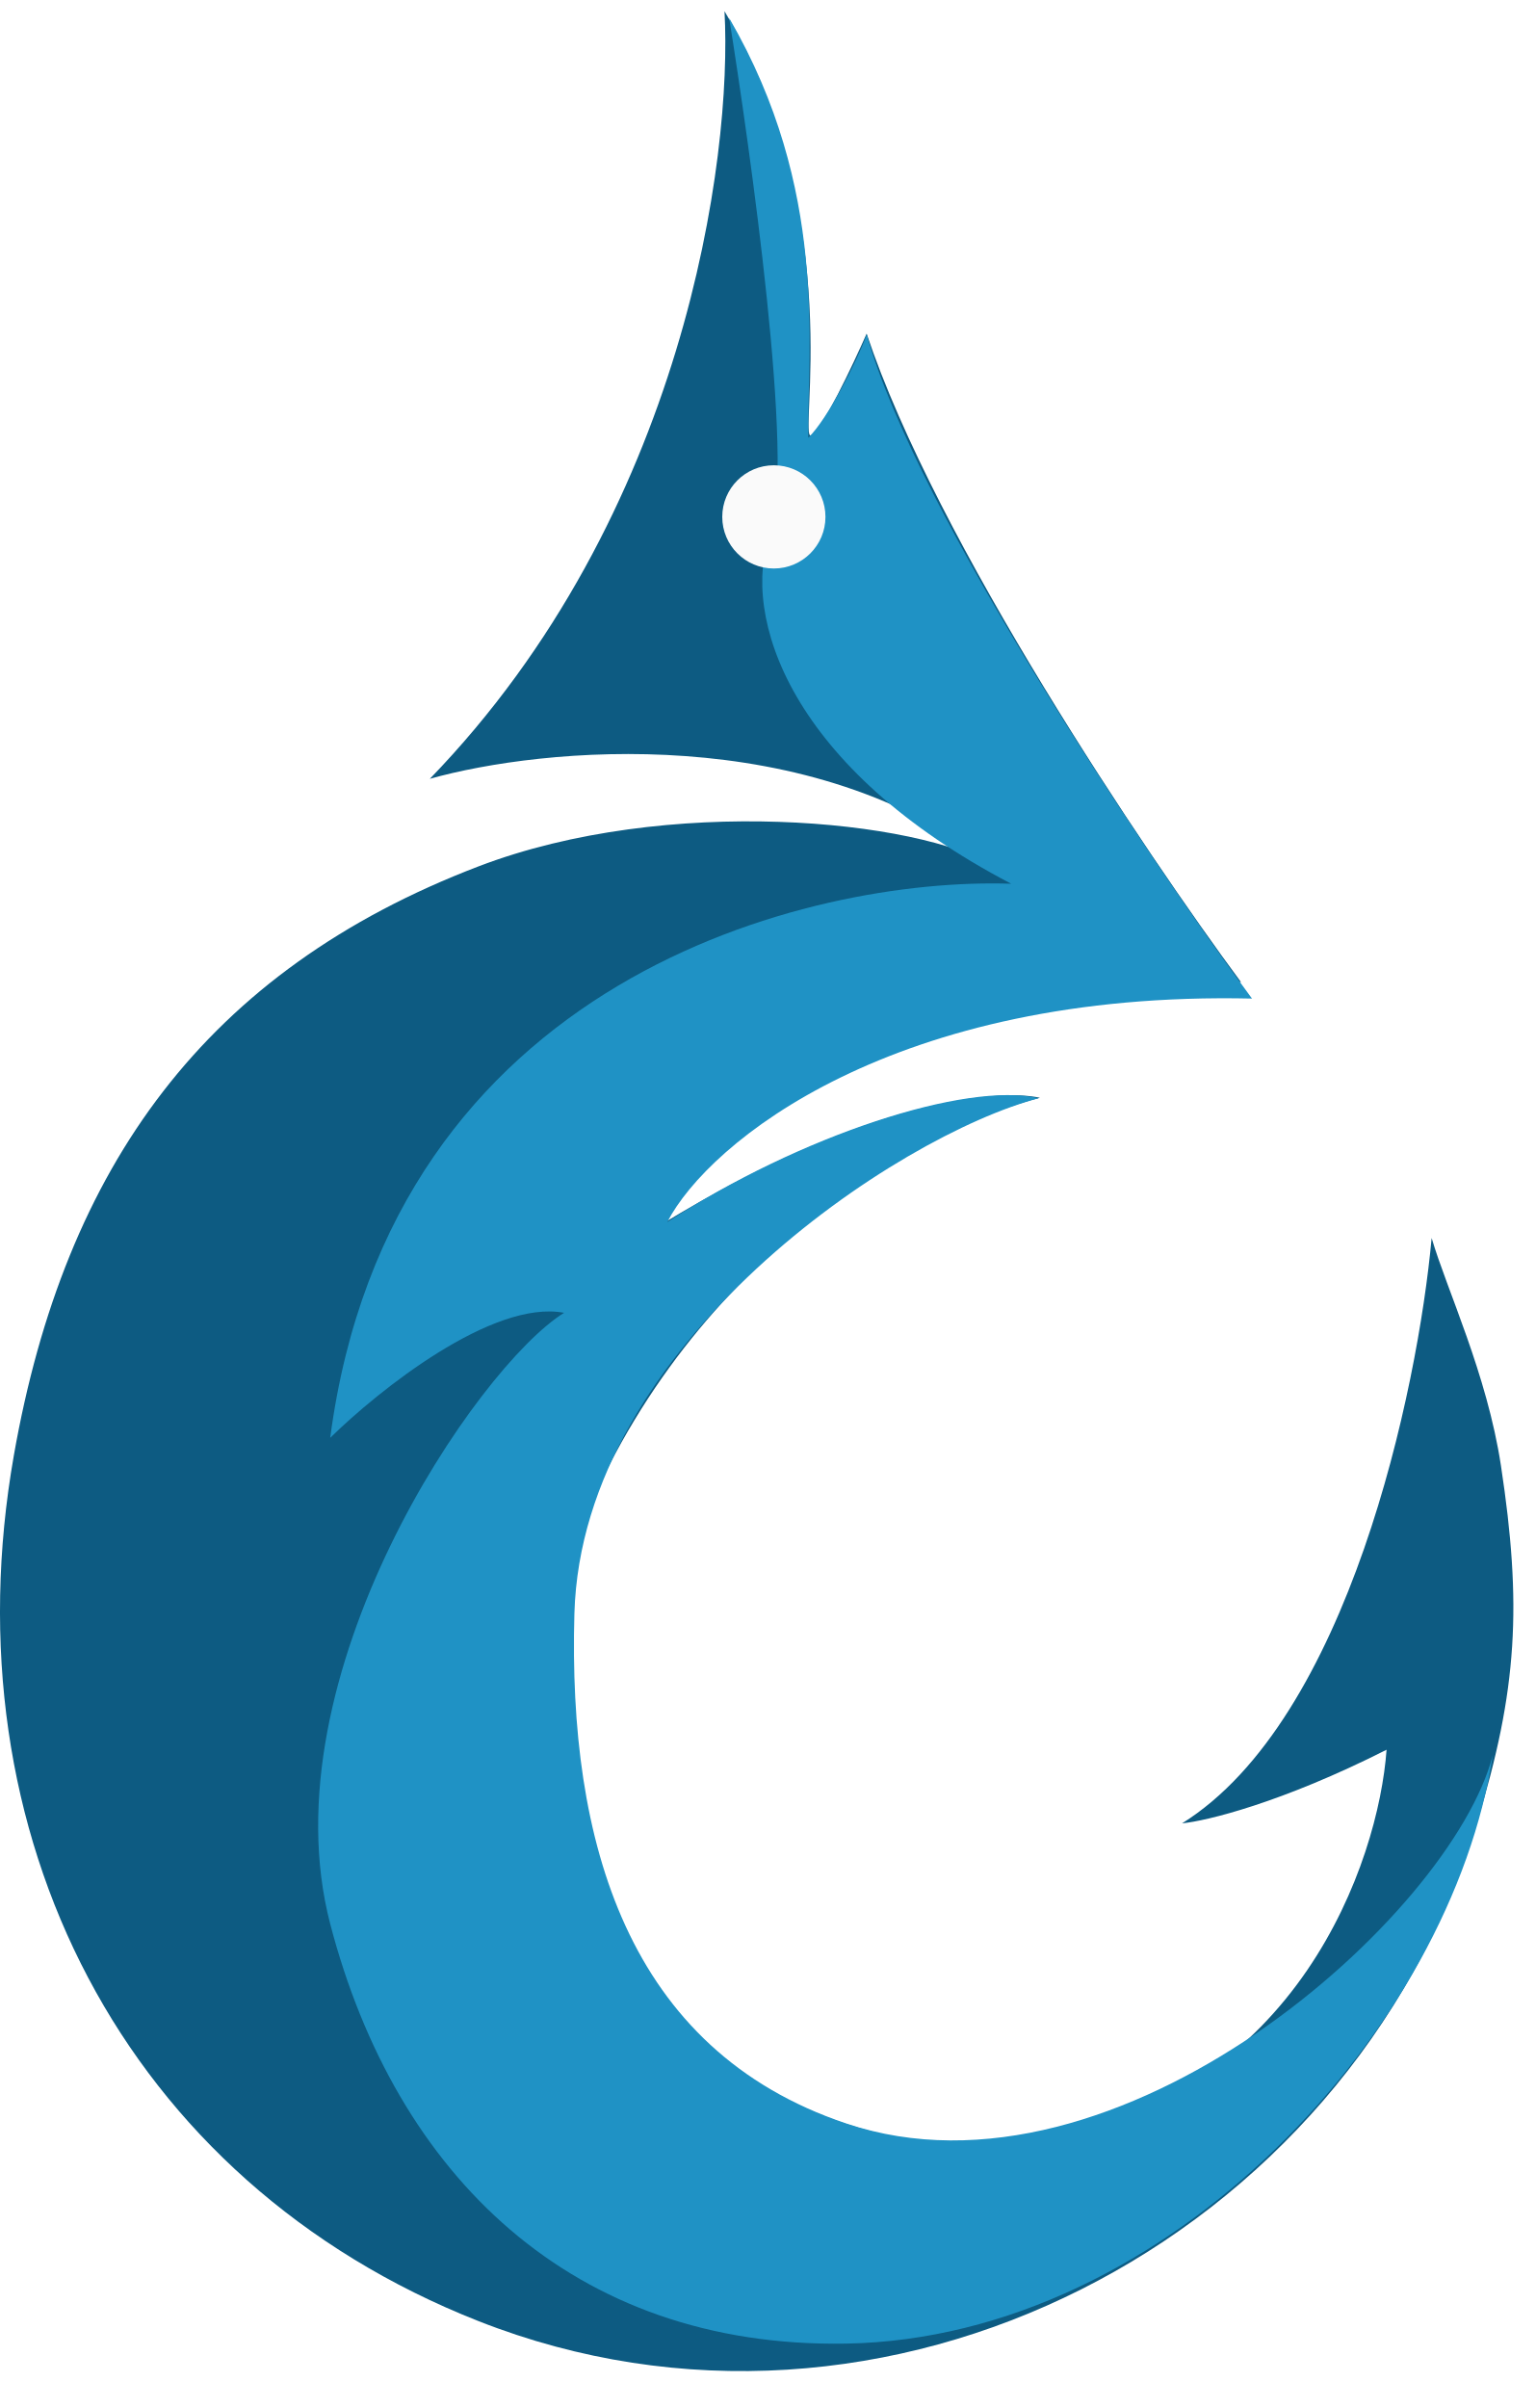
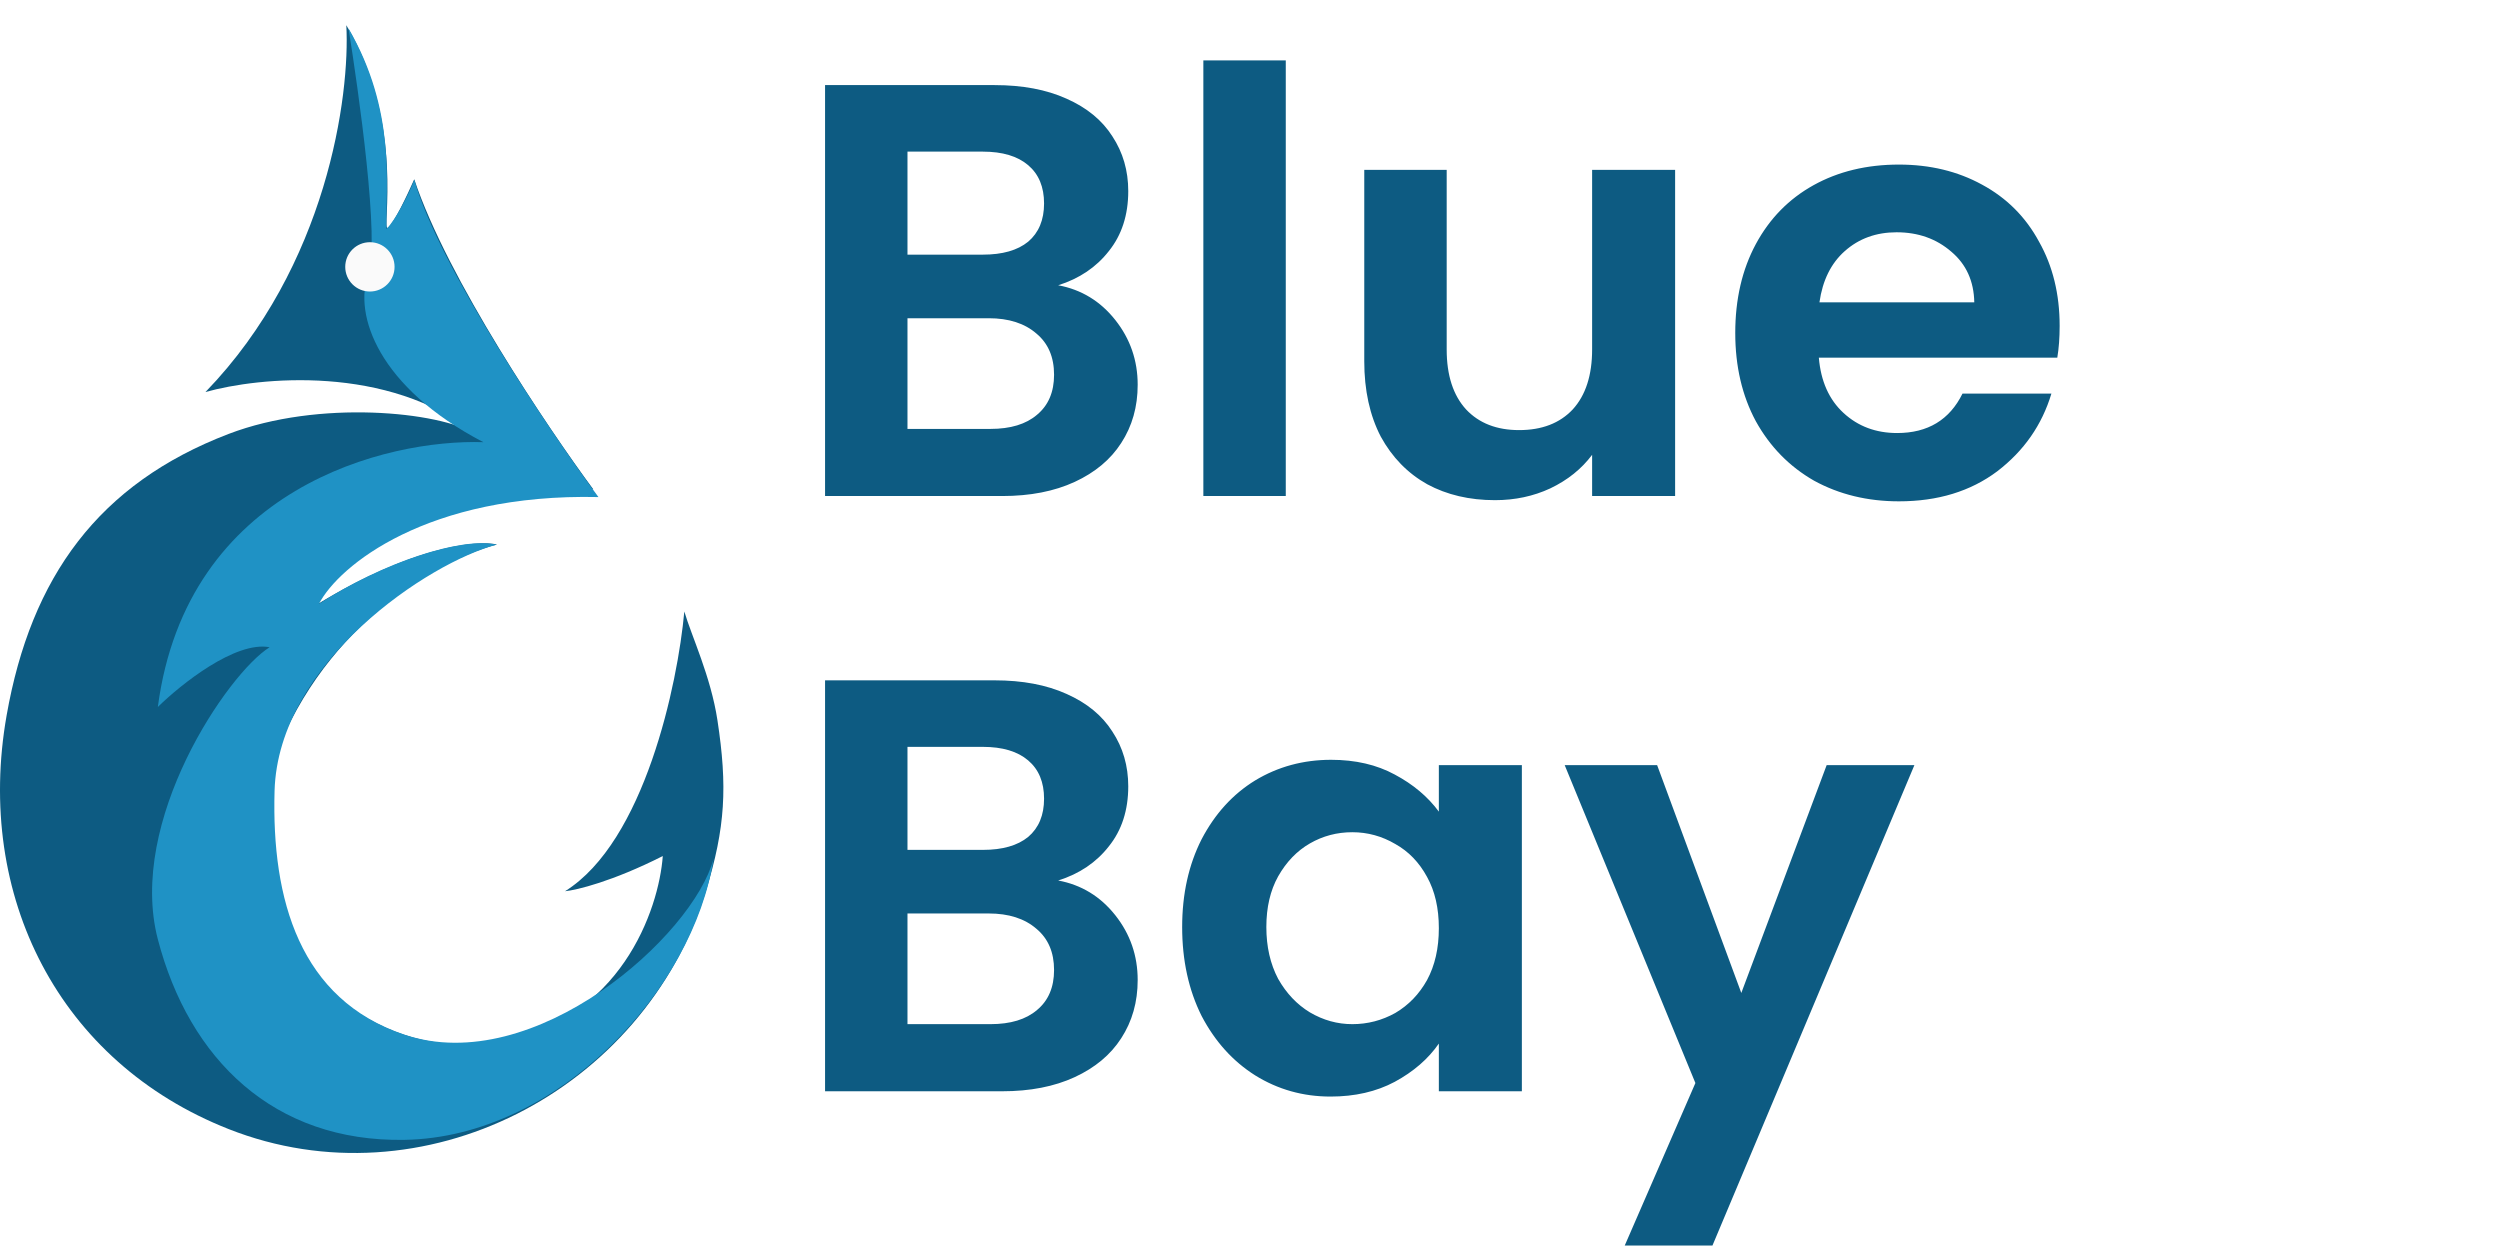
- <svg xmlns="http://www.w3.org/2000/svg" width="37" height="58" viewBox="0 0 37 58" fill="none">
-   <path d="M10.355 18.759C16.502 12.41 17.649 3.787 17.454 0.269C20.46 5.335 19.207 10.654 19.542 10.485C19.809 10.35 20.544 8.796 20.878 8.036C22.548 13.034 27.586 20.532 29.897 23.655C20.744 23.79 16.786 27.595 15.951 29.481C20.828 26.509 24.051 26.216 25.053 26.441C22.576 27.061 16.919 29.937 14.113 36.488C10.606 44.678 17.287 52.783 25.053 51.516C31.266 50.503 33.209 44.846 33.404 42.145C30.866 43.428 29.062 43.861 28.477 43.918C32.486 41.419 34.156 33.477 34.49 29.819C34.852 31.057 35.824 33.09 36.16 35.306C36.666 38.638 36.566 40.699 35.575 43.918C32.466 54.027 21.281 59.752 11.525 55.906C2.986 52.541 -1.272 44.175 0.334 35.053C1.563 28.077 4.97 23.377 11.525 20.869C16.069 19.131 22.13 19.744 23.968 20.869C19.558 17.357 13.056 17.999 10.355 18.759Z" fill="#0D5B82" />
-   <path d="M18.561 12.822C19.158 11.195 18.064 3.554 17.567 0.435C19.97 4.578 19.445 8.32 19.473 10.544C19.936 10.088 20.633 8.736 20.881 8.058C22.074 12.355 27.676 20.689 30.162 24.052C21.544 23.857 17.07 27.51 16.075 29.436C19.257 27.353 23.284 26.039 25.024 26.453C21.627 27.348 14.021 32.367 13.838 38.863C13.684 44.346 15.101 49.37 20.384 51.146C26.933 53.347 34.967 46.131 35.962 42.279C34.967 48.825 28.164 56.315 20.384 56.449C13.801 56.562 9.535 52.394 7.955 46.34C6.401 40.384 11.49 32.923 13.589 31.621C11.866 31.295 9.115 33.492 7.955 34.632C9.413 23.564 19.5 21.123 24.361 21.286C19.058 18.519 17.815 14.857 18.561 12.822Z" fill="#1F92C5" />
-   <circle cx="18.643" cy="12.45" r="1.243" fill="#FAFAFA" />
+ <svg xmlns="http://www.w3.org/2000/svg" width="126" height="63" viewBox="0 0 126 63" fill="none">
+   <path d="M10.355 19.759C16.502 13.41 17.649 4.787 17.454 1.269C20.46 6.335 19.207 11.654 19.542 11.485C19.809 11.35 20.544 9.796 20.878 9.036C22.548 14.034 27.586 21.532 29.897 24.655C20.744 24.791 16.786 28.595 15.951 30.481C20.828 27.509 24.051 27.216 25.053 27.442C22.576 28.061 16.919 30.937 14.113 37.488C10.606 45.678 17.287 53.783 25.053 52.516C31.266 51.503 33.209 45.846 33.404 43.145C30.866 44.428 29.062 44.861 28.477 44.918C32.486 42.419 34.156 34.477 34.49 30.819C34.852 32.057 35.824 34.09 36.16 36.306C36.666 39.638 36.566 41.699 35.575 44.918C32.466 55.027 21.281 60.752 11.525 56.906C2.986 53.541 -1.272 45.175 0.334 36.053C1.563 29.078 4.97 24.377 11.525 21.869C16.069 20.131 22.13 20.744 23.968 21.869C19.558 18.357 13.056 18.999 10.355 19.759Z" fill="#0D5B82" />
+   <path d="M18.561 13.822C19.158 12.195 18.064 4.554 17.567 1.435C19.97 5.578 19.445 9.32 19.473 11.544C19.936 11.088 20.633 9.736 20.881 9.058C22.074 13.355 27.676 21.689 30.162 25.052C21.544 24.857 17.07 28.51 16.075 30.436C19.257 28.353 23.284 27.039 25.024 27.453C21.627 28.348 14.021 33.367 13.838 39.863C13.684 45.346 15.101 50.37 20.384 52.146C26.933 54.347 34.967 47.132 35.962 43.28C34.967 49.825 28.164 57.315 20.384 57.449C13.801 57.562 9.535 53.394 7.955 47.34C6.401 41.384 11.49 33.923 13.589 32.621C11.866 32.295 9.115 34.492 7.955 35.632C9.413 24.564 19.5 22.123 24.361 22.286C19.058 19.519 17.815 15.857 18.561 13.822Z" fill="#1F92C5" />
+   <circle cx="18.643" cy="13.45" r="1.243" fill="#FAFAFA" />
+   <path d="M53.333 14.377C54.5 14.595 55.459 15.178 56.211 16.128C56.963 17.078 57.339 18.166 57.339 19.392C57.339 20.5 57.062 21.479 56.508 22.329C55.974 23.16 55.192 23.813 54.164 24.288C53.135 24.763 51.918 25 50.514 25H41.583V4.289H50.128C51.533 4.289 52.739 4.516 53.748 4.971C54.777 5.426 55.548 6.059 56.063 6.87C56.597 7.681 56.864 8.601 56.864 9.63C56.864 10.836 56.537 11.845 55.885 12.656C55.252 13.467 54.401 14.041 53.333 14.377ZM45.737 12.834H49.535C50.524 12.834 51.285 12.617 51.819 12.182C52.354 11.727 52.621 11.084 52.621 10.253C52.621 9.422 52.354 8.779 51.819 8.324C51.285 7.869 50.524 7.642 49.535 7.642H45.737V12.834ZM49.92 21.617C50.929 21.617 51.711 21.38 52.265 20.905C52.838 20.43 53.125 19.758 53.125 18.887C53.125 17.997 52.828 17.305 52.235 16.811C51.642 16.296 50.84 16.039 49.831 16.039H45.737V21.617H49.92ZM64.803 3.043V25H60.649V3.043H64.803ZM84.426 8.562V25H80.243V22.923C79.709 23.635 79.006 24.199 78.136 24.614C77.285 25.01 76.356 25.208 75.347 25.208C74.061 25.208 72.923 24.941 71.934 24.407C70.945 23.853 70.164 23.052 69.59 22.003C69.036 20.935 68.759 19.669 68.759 18.205V8.562H72.913V17.612C72.913 18.917 73.24 19.926 73.893 20.638C74.546 21.331 75.436 21.677 76.563 21.677C77.71 21.677 78.611 21.331 79.263 20.638C79.916 19.926 80.243 18.917 80.243 17.612V8.562H84.426ZM103.806 16.425C103.806 17.018 103.767 17.552 103.688 18.027H91.67C91.769 19.214 92.185 20.144 92.917 20.816C93.648 21.489 94.549 21.825 95.617 21.825C97.16 21.825 98.258 21.162 98.91 19.837H103.391C102.916 21.419 102.006 22.725 100.661 23.754C99.316 24.763 97.664 25.267 95.706 25.267C94.123 25.267 92.699 24.921 91.433 24.229C90.187 23.516 89.207 22.517 88.495 21.232C87.803 19.946 87.457 18.462 87.457 16.781C87.457 15.08 87.803 13.586 88.495 12.3C89.188 11.014 90.157 10.025 91.403 9.333C92.65 8.641 94.084 8.295 95.706 8.295C97.269 8.295 98.663 8.631 99.89 9.303C101.136 9.976 102.095 10.935 102.768 12.182C103.46 13.408 103.806 14.822 103.806 16.425ZM99.504 15.238C99.484 14.17 99.098 13.319 98.347 12.686C97.595 12.033 96.675 11.707 95.587 11.707C94.558 11.707 93.688 12.023 92.976 12.656C92.284 13.27 91.858 14.13 91.7 15.238H99.504ZM53.333 44.377C54.5 44.595 55.459 45.178 56.211 46.128C56.963 47.078 57.339 48.166 57.339 49.392C57.339 50.5 57.062 51.479 56.508 52.33C55.974 53.16 55.192 53.813 54.164 54.288C53.135 54.763 51.918 55 50.514 55H41.583V34.289H50.128C51.533 34.289 52.739 34.516 53.748 34.971C54.777 35.426 55.548 36.059 56.063 36.87C56.597 37.681 56.864 38.601 56.864 39.63C56.864 40.836 56.537 41.845 55.885 42.656C55.252 43.467 54.401 44.041 53.333 44.377ZM45.737 42.834H49.535C50.524 42.834 51.285 42.617 51.819 42.182C52.354 41.727 52.621 41.084 52.621 40.253C52.621 39.422 52.354 38.779 51.819 38.324C51.285 37.869 50.524 37.642 49.535 37.642H45.737V42.834ZM49.92 51.617C50.929 51.617 51.711 51.38 52.265 50.905C52.838 50.431 53.125 49.758 53.125 48.888C53.125 47.997 52.828 47.305 52.235 46.81C51.642 46.296 50.84 46.039 49.831 46.039H45.737V51.617H49.92ZM59.581 46.721C59.581 45.06 59.908 43.586 60.56 42.3C61.233 41.014 62.133 40.025 63.261 39.333C64.408 38.641 65.684 38.294 67.088 38.294C68.315 38.294 69.383 38.542 70.293 39.036C71.223 39.531 71.964 40.154 72.518 40.906V38.562H76.702V55H72.518V52.596C71.984 53.368 71.242 54.011 70.293 54.525C69.363 55.02 68.285 55.267 67.059 55.267C65.674 55.267 64.408 54.911 63.261 54.199C62.133 53.487 61.233 52.488 60.56 51.202C59.908 49.896 59.581 48.403 59.581 46.721ZM72.518 46.781C72.518 45.772 72.32 44.911 71.925 44.199C71.529 43.467 70.995 42.913 70.323 42.538C69.65 42.142 68.928 41.944 68.156 41.944C67.385 41.944 66.673 42.132 66.02 42.508C65.367 42.884 64.833 43.438 64.418 44.17C64.022 44.882 63.824 45.732 63.824 46.721C63.824 47.711 64.022 48.581 64.418 49.333C64.833 50.065 65.367 50.628 66.02 51.024C66.693 51.419 67.405 51.617 68.156 51.617C68.928 51.617 69.65 51.429 70.323 51.054C70.995 50.658 71.529 50.104 71.925 49.392C72.32 48.66 72.518 47.79 72.518 46.781ZM96.486 38.562L86.308 62.774H81.887L85.448 54.585L78.86 38.562H83.519L87.762 50.045L92.064 38.562H96.486Z" fill="#0D5B82" />
</svg>
